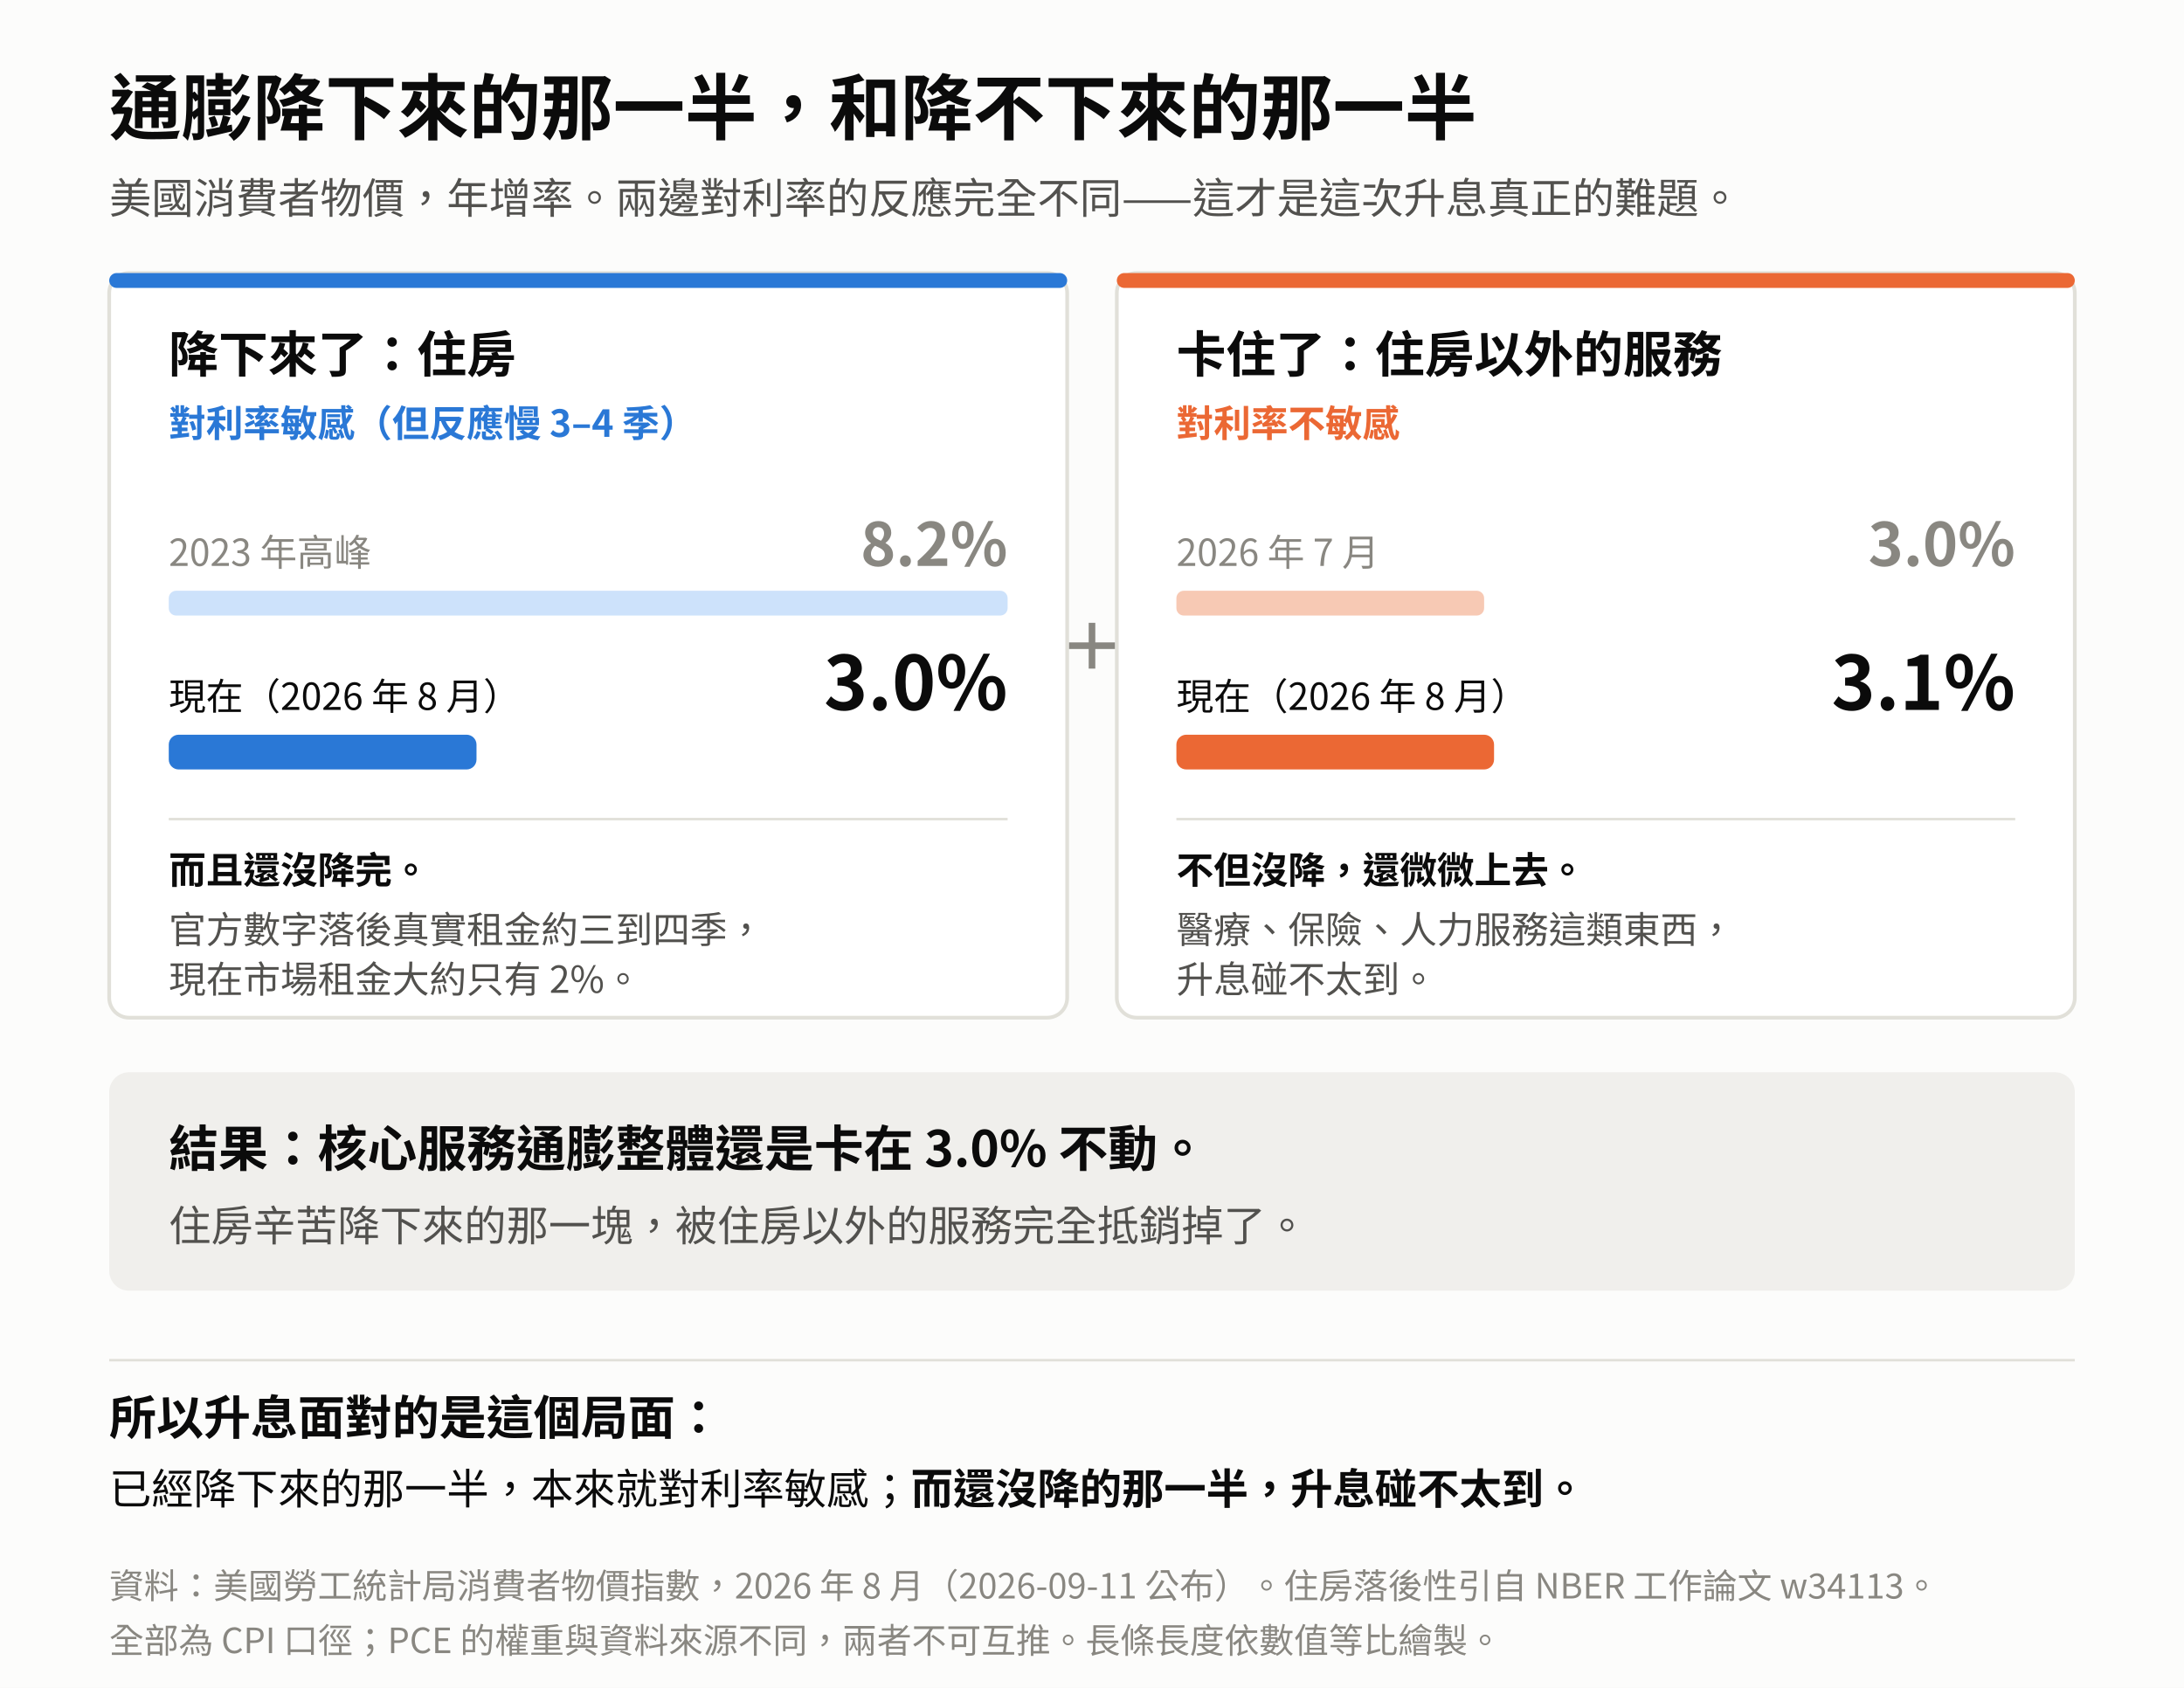
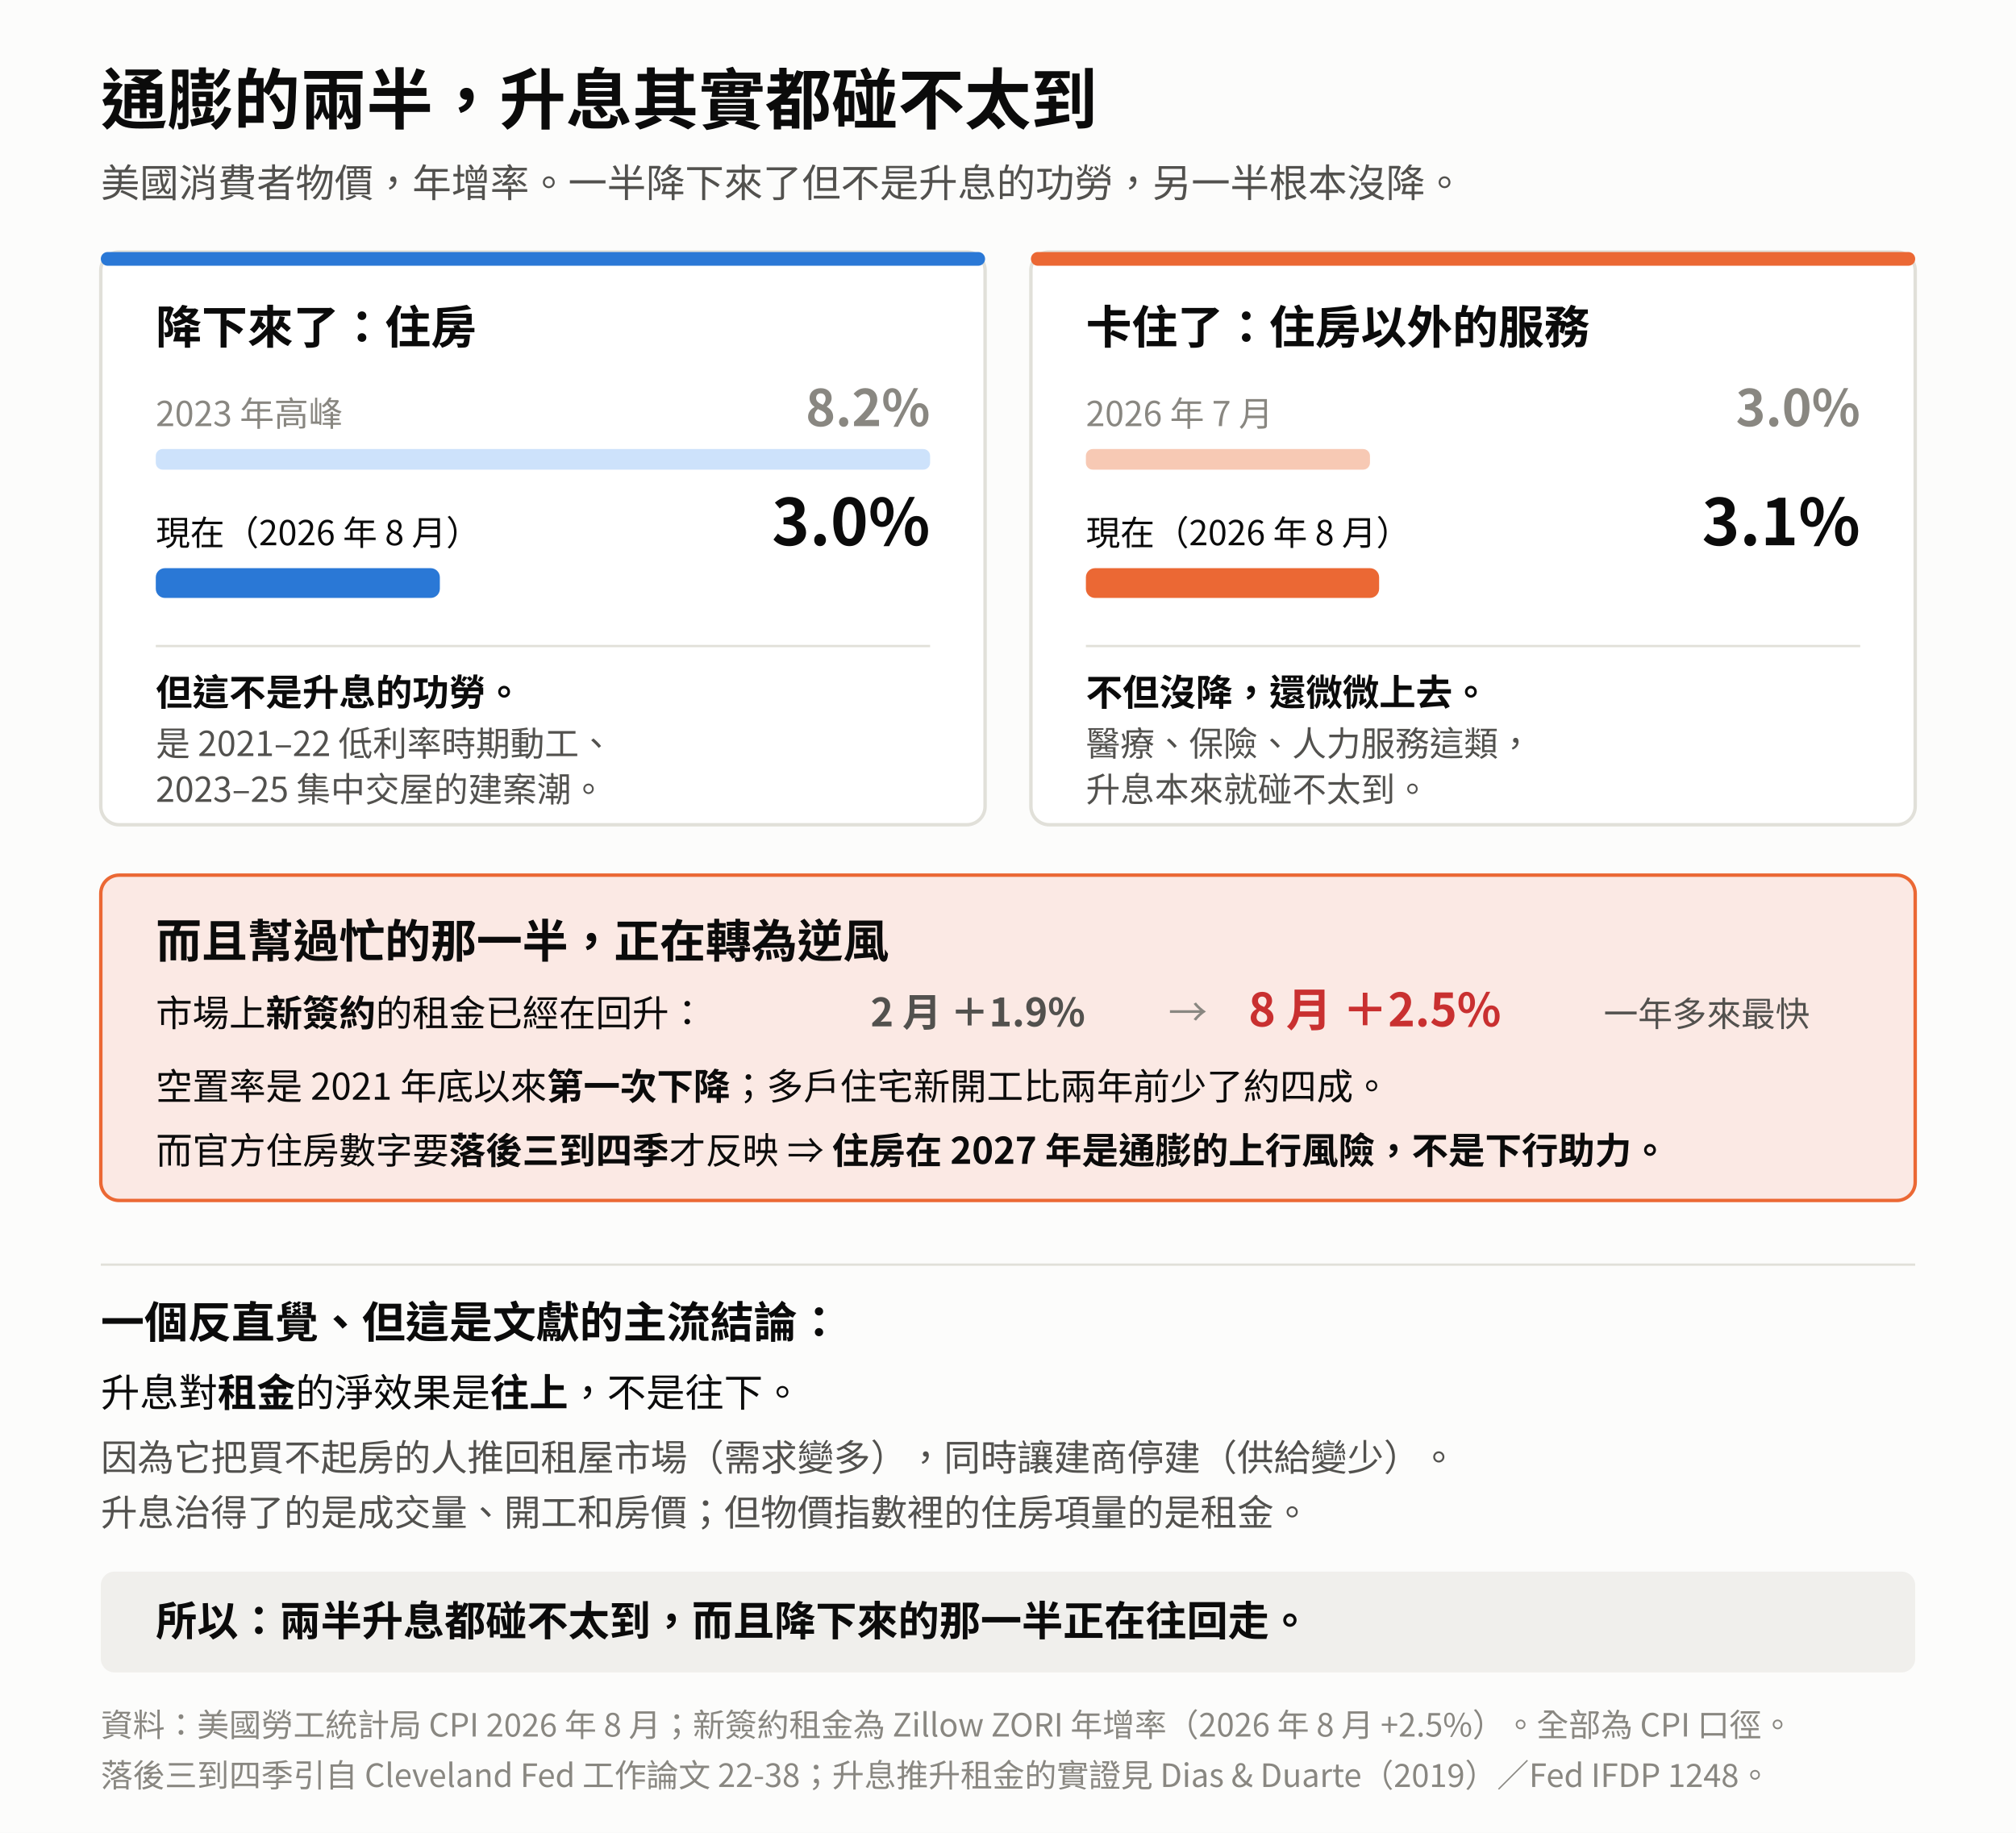
- <svg xmlns="http://www.w3.org/2000/svg" width="880" height="680" viewBox="0 0 880 680" font-family="WenQuanYi Zen Hei, Noto Sans CJK TC, PingFang TC, Microsoft JhengHei, sans-serif">
-   <rect width="880" height="680" fill="#fcfcfb" />
-   <text x="44" y="54" font-size="29" font-weight="700" fill="#0b0b0b">通膨降下來的那一半，和降不下來的那一半</text>
-   <text x="44" y="86" font-size="17" fill="#52514e">美國消費者物價，年增率。兩邊對利率的反應完全不同——這才是這次升息真正的難題。</text>
-   <rect x="44" y="110" width="386" height="300" rx="8" fill="#ffffff" stroke="#e1e0d9" stroke-width="1.5" />
+ <svg xmlns="http://www.w3.org/2000/svg" width="880" height="800" viewBox="0 0 880 800" font-family="WenQuanYi Zen Hei, Noto Sans CJK TC, PingFang TC, Microsoft JhengHei, sans-serif">
+   <rect width="880" height="800" fill="#fcfcfb" />
+   <text x="44" y="54" font-size="29" font-weight="700" fill="#0b0b0b">通膨的兩半，升息其實都碰不太到</text>
+   <text x="44" y="86" font-size="17" fill="#52514e">美國消費者物價，年增率。一半降下來了但不是升息的功勞，另一半根本沒降。</text>
+   <rect x="44" y="110" width="386" height="250" rx="8" fill="#ffffff" stroke="#e1e0d9" stroke-width="1.5" />
  <rect x="44" y="110" width="386" height="6" rx="3" fill="#2a78d6" />
  <text x="68" y="150" font-size="20" font-weight="700" fill="#0b0b0b">降下來了：住房</text>
-   <text x="68" y="176" font-size="15" fill="#2a78d6" font-weight="700">對利率敏感（但反應慢 3–4 季）</text>
-   <text x="68" y="228" font-size="15" fill="#898781">2023 年高峰</text>
-   <text x="406" y="228" font-size="24" font-weight="700" fill="#898781" text-anchor="end">8.2%</text>
-   <rect x="68" y="238" width="338" height="10" rx="3" fill="#cde2fb" />
-   <text x="68" y="286" font-size="15" fill="#0b0b0b">現在（2026 年 8 月）</text>
-   <text x="406" y="286" font-size="30" font-weight="700" fill="#0b0b0b" text-anchor="end">3.0%</text>
-   <rect x="68" y="296" width="124" height="14" rx="4" fill="#2a78d6" />
-   <line x1="68" y1="330" x2="406" y2="330" stroke="#e1e0d9" stroke-width="1" />
-   <text x="68" y="356" font-size="15" font-weight="700" fill="#0b0b0b">而且還沒降完。</text>
-   <text x="68" y="380" font-size="15" fill="#52514e">官方數字落後真實租金約三到四季，</text>
-   <text x="68" y="400" font-size="15" fill="#52514e">現在市場租金大約只有 2%。</text>
-   <rect x="450" y="110" width="386" height="300" rx="8" fill="#ffffff" stroke="#e1e0d9" stroke-width="1.5" />
+   <text x="68" y="186" font-size="15" fill="#898781">2023 年高峰</text>
+   <text x="406" y="186" font-size="22" font-weight="700" fill="#898781" text-anchor="end">8.2%</text>
+   <rect x="68" y="196" width="338" height="9" rx="3" fill="#cde2fb" />
+   <text x="68" y="238" font-size="15" fill="#0b0b0b">現在（2026 年 8 月）</text>
+   <text x="406" y="238" font-size="28" font-weight="700" fill="#0b0b0b" text-anchor="end">3.0%</text>
+   <rect x="68" y="248" width="124" height="13" rx="4" fill="#2a78d6" />
+   <line x1="68" y1="282" x2="406" y2="282" stroke="#e1e0d9" stroke-width="1" />
+   <text x="68" y="308" font-size="16" font-weight="700" fill="#0b0b0b">但這不是升息的功勞。</text>
+   <text x="68" y="330" font-size="15" fill="#52514e">是 2021–22 低利率時期動工、</text>
+   <text x="68" y="350" font-size="15" fill="#52514e">2023–25 集中交屋的建案潮。</text>
+   <rect x="450" y="110" width="386" height="250" rx="8" fill="#ffffff" stroke="#e1e0d9" stroke-width="1.5" />
  <rect x="450" y="110" width="386" height="6" rx="3" fill="#eb6834" />
  <text x="474" y="150" font-size="20" font-weight="700" fill="#0b0b0b">卡住了：住房以外的服務</text>
-   <text x="474" y="176" font-size="15" fill="#eb6834" font-weight="700">對利率不敏感</text>
-   <text x="474" y="228" font-size="15" fill="#898781">2026 年 7 月</text>
-   <text x="812" y="228" font-size="24" font-weight="700" fill="#898781" text-anchor="end">3.0%</text>
-   <rect x="474" y="238" width="124" height="10" rx="3" fill="#f7c9b4" />
-   <text x="474" y="286" font-size="15" fill="#0b0b0b">現在（2026 年 8 月）</text>
-   <text x="812" y="286" font-size="30" font-weight="700" fill="#0b0b0b" text-anchor="end">3.1%</text>
-   <rect x="474" y="296" width="128" height="14" rx="4" fill="#eb6834" />
-   <line x1="474" y1="330" x2="812" y2="330" stroke="#e1e0d9" stroke-width="1" />
-   <text x="474" y="356" font-size="15" font-weight="700" fill="#0b0b0b">不但沒降，還微微上去。</text>
-   <text x="474" y="380" font-size="15" fill="#52514e">醫療、保險、人力服務這類東西，</text>
-   <text x="474" y="400" font-size="15" fill="#52514e">升息碰不太到。</text>
-   <text x="440" y="270" font-size="26" font-weight="700" fill="#898781" text-anchor="middle">＋</text>
-   <rect x="44" y="432" width="792" height="88" rx="8" fill="#f0efec" />
-   <text x="68" y="470" font-size="20" font-weight="700" fill="#0b0b0b">結果：核心服務通膨整體還是卡在 3.0% 不動。</text>
-   <text x="68" y="500" font-size="17" fill="#52514e">住房辛苦降下來的那一塊，被住房以外的服務完全抵銷掉了。</text>
-   <line x1="44" y1="548" x2="836" y2="548" stroke="#e1e0d9" stroke-width="1" />
-   <text x="44" y="578" font-size="19" font-weight="700" fill="#0b0b0b">所以升息面對的是這個局面：</text>
-   <text x="44" y="606" font-size="17" fill="#0b0b0b">已經降下來的那一半，本來就對利率敏感；<tspan font-weight="700">而還沒降的那一半，升息碰不太到。</tspan>
+   <text x="474" y="186" font-size="15" fill="#898781">2026 年 7 月</text>
+   <text x="812" y="186" font-size="22" font-weight="700" fill="#898781" text-anchor="end">3.0%</text>
+   <rect x="474" y="196" width="124" height="9" rx="3" fill="#f7c9b4" />
+   <text x="474" y="238" font-size="15" fill="#0b0b0b">現在（2026 年 8 月）</text>
+   <text x="812" y="238" font-size="28" font-weight="700" fill="#0b0b0b" text-anchor="end">3.1%</text>
+   <rect x="474" y="248" width="128" height="13" rx="4" fill="#eb6834" />
+   <line x1="474" y1="282" x2="812" y2="282" stroke="#e1e0d9" stroke-width="1" />
+   <text x="474" y="308" font-size="16" font-weight="700" fill="#0b0b0b">不但沒降，還微微上去。</text>
+   <text x="474" y="330" font-size="15" fill="#52514e">醫療、保險、人力服務這類，</text>
+   <text x="474" y="350" font-size="15" fill="#52514e">升息本來就碰不太到。</text>
+   <rect x="44" y="382" width="792" height="142" rx="8" fill="#fbe9e4" stroke="#eb6834" stroke-width="1.5" />
+   <text x="68" y="418" font-size="20" font-weight="700" fill="#0b0b0b">而且幫過忙的那一半，正在轉為逆風</text>
+   <text x="68" y="448" font-size="16" fill="#0b0b0b">市場上<tspan font-weight="700">新簽約</tspan>的租金已經在回升：</text>
+   <text x="380" y="448" font-size="17" font-weight="700" fill="#52514e">2 月 ＋1.9%</text>
+   <text x="510" y="448" font-size="17" fill="#898781">→</text>
+   <text x="545" y="448" font-size="20" font-weight="700" fill="#c93030">8 月 ＋2.5%</text>
+   <text x="700" y="448" font-size="15" fill="#52514e">一年多來最快</text>
+   <text x="68" y="480" font-size="16" fill="#0b0b0b">空置率是 2021 年底以來<tspan font-weight="700">第一次下降</tspan>；多戶住宅新開工比兩年前少了約四成。</text>
+   <text x="68" y="508" font-size="16" fill="#0b0b0b">而官方住房數字要<tspan font-weight="700">落後三到四季</tspan>才反映 ⇒ <tspan font-weight="700">住房在 2027 年是通膨的上行風險，不是下行助力。</tspan>
  </text>
-   <text x="44" y="644" font-size="14" fill="#898781">資料：美國勞工統計局消費者物價指數，2026 年 8 月（2026-09-11 公布）。住房落後性引自 NBER 工作論文 w34113。</text>
-   <text x="44" y="666" font-size="14" fill="#898781">全部為 CPI 口徑；PCE 的權重與資料來源不同，兩者不可互推。長條長度依數值等比繪製。</text>
+   <line x1="44" y1="552" x2="836" y2="552" stroke="#e1e0d9" stroke-width="1" />
+   <text x="44" y="584" font-size="19" font-weight="700" fill="#0b0b0b">一個反直覺、但這是文獻的主流結論：</text>
+   <text x="44" y="614" font-size="17" fill="#0b0b0b">升息對<tspan font-weight="700">租金</tspan>的淨效果是<tspan font-weight="700">往上</tspan>，不是往下。</text>
+   <text x="44" y="642" font-size="16" fill="#52514e">因為它把買不起房的人推回租屋市場（需求變多），同時讓建商停建（供給變少）。</text>
+   <text x="44" y="666" font-size="16" fill="#52514e">升息治得了的是成交量、開工和房價；但物價指數裡的住房項量的是租金。</text>
+   <rect x="44" y="686" width="792" height="44" rx="6" fill="#f0efec" />
+   <text x="68" y="714" font-size="18" font-weight="700" fill="#0b0b0b">所以：兩半升息都碰不太到，而且降下來的那一半正在往回走。</text>
+   <text x="44" y="758" font-size="14" fill="#898781">資料：美國勞工統計局 CPI 2026 年 8 月；新簽約租金為 Zillow ZORI 年增率（2026 年 8 月 +2.5%）。全部為 CPI 口徑。</text>
+   <text x="44" y="780" font-size="14" fill="#898781">落後三到四季引自 Cleveland Fed 工作論文 22-38；升息推升租金的實證見 Dias &amp; Duarte（2019）／Fed IFDP 1248。</text>
</svg>
